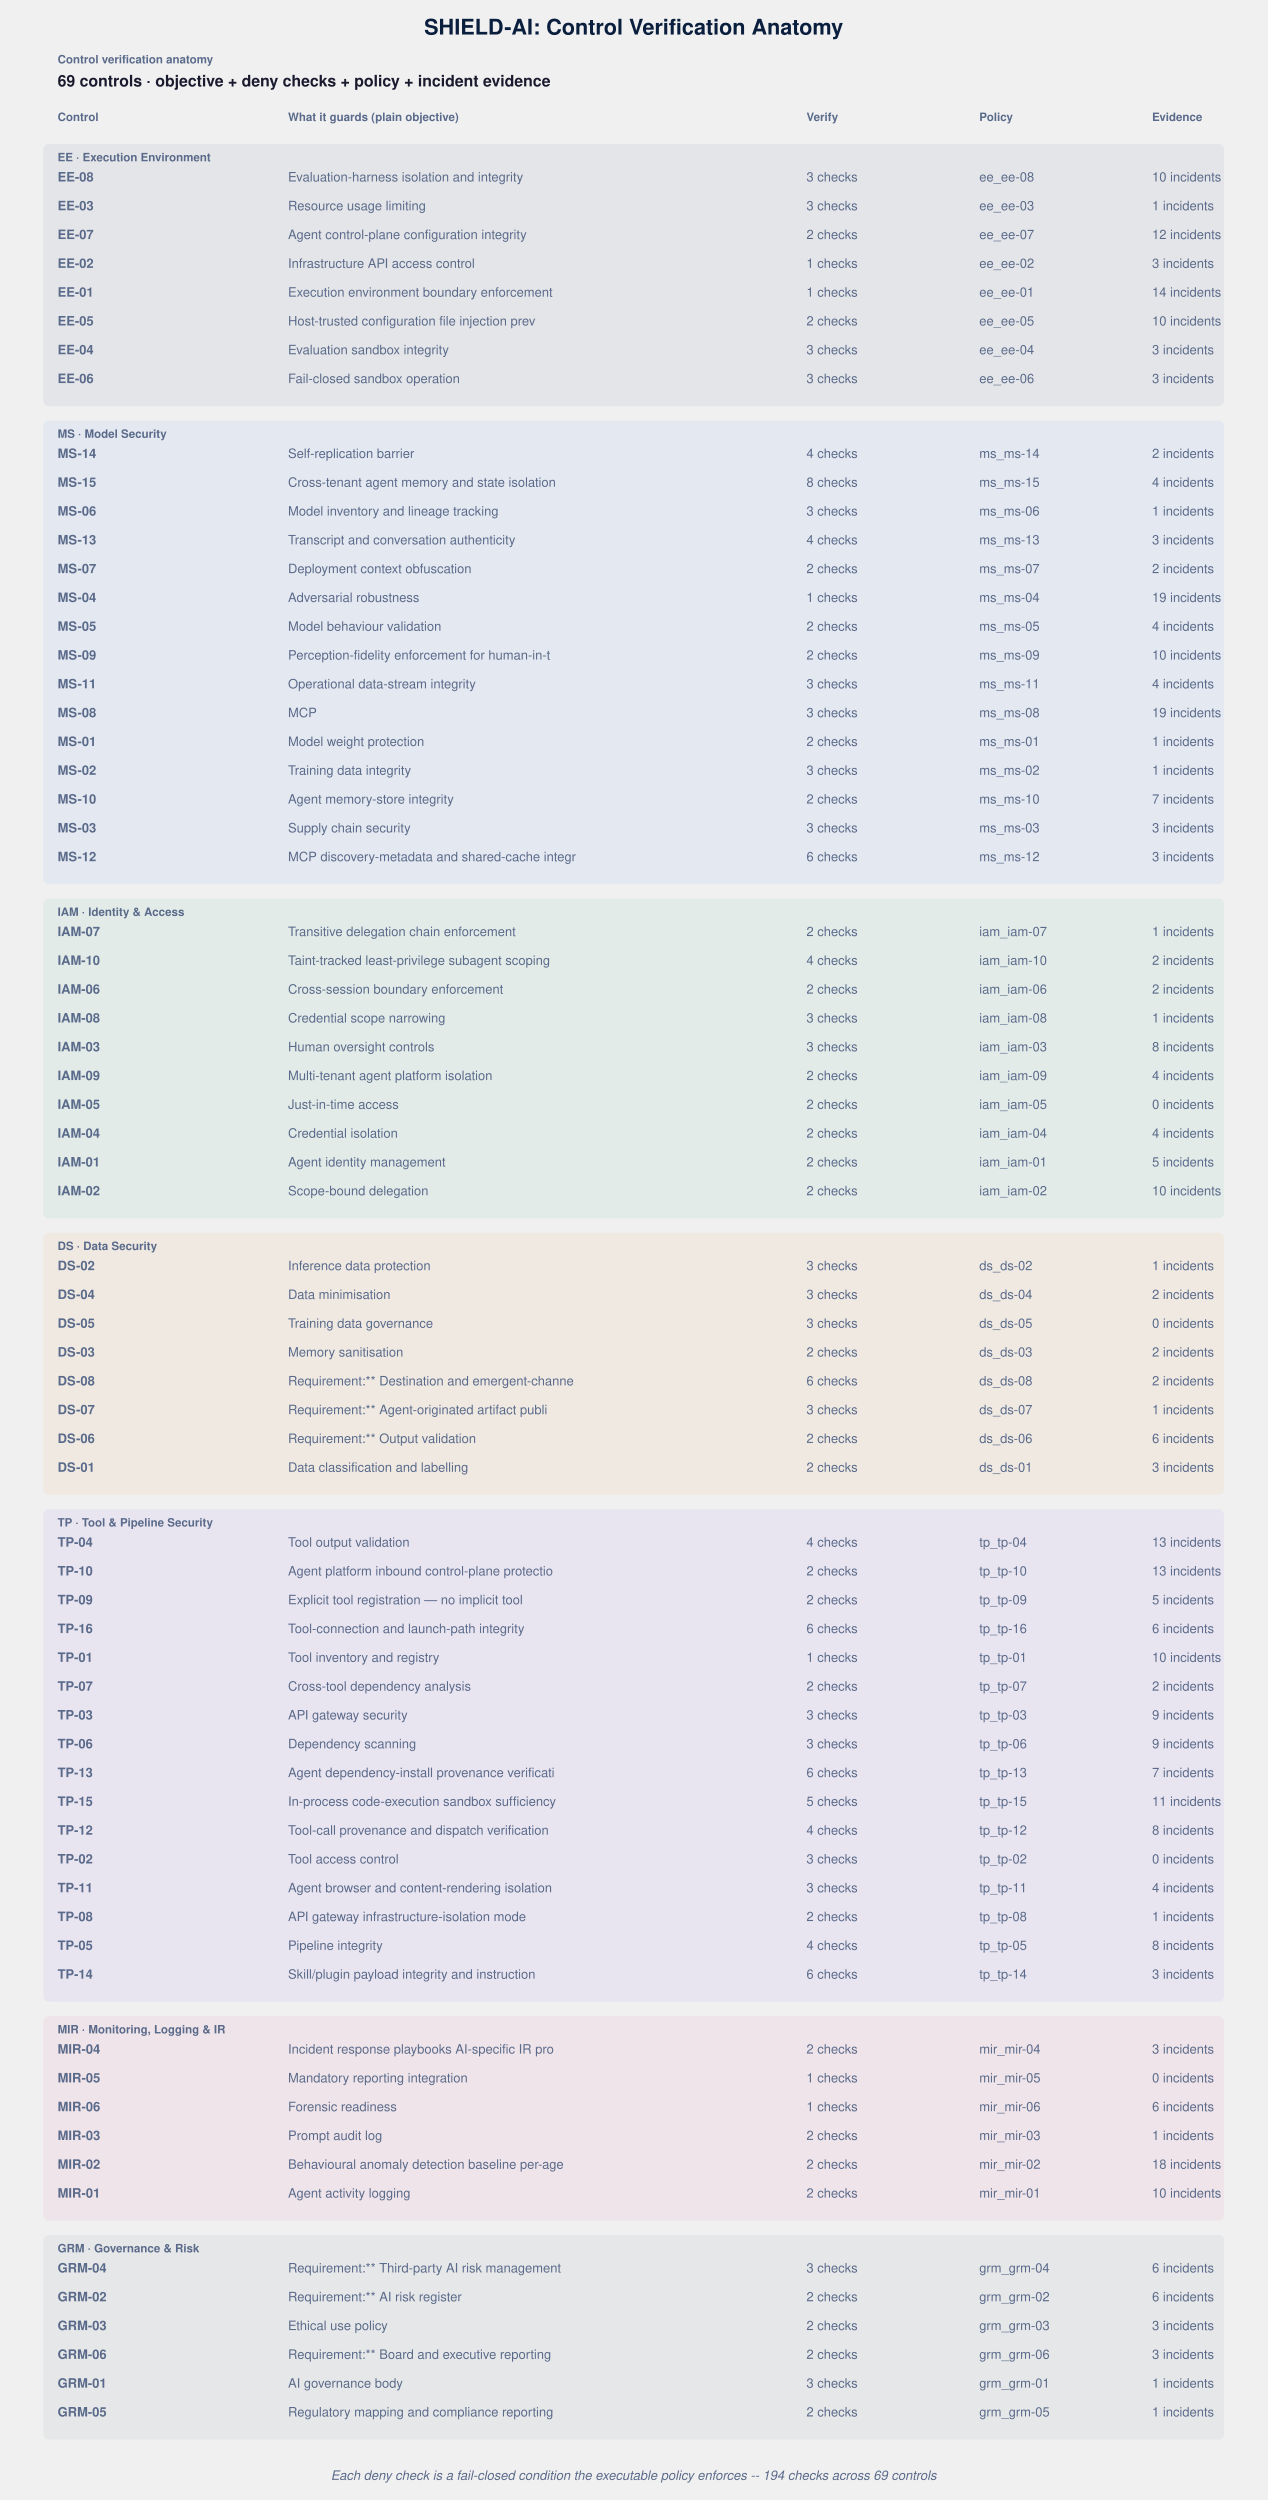
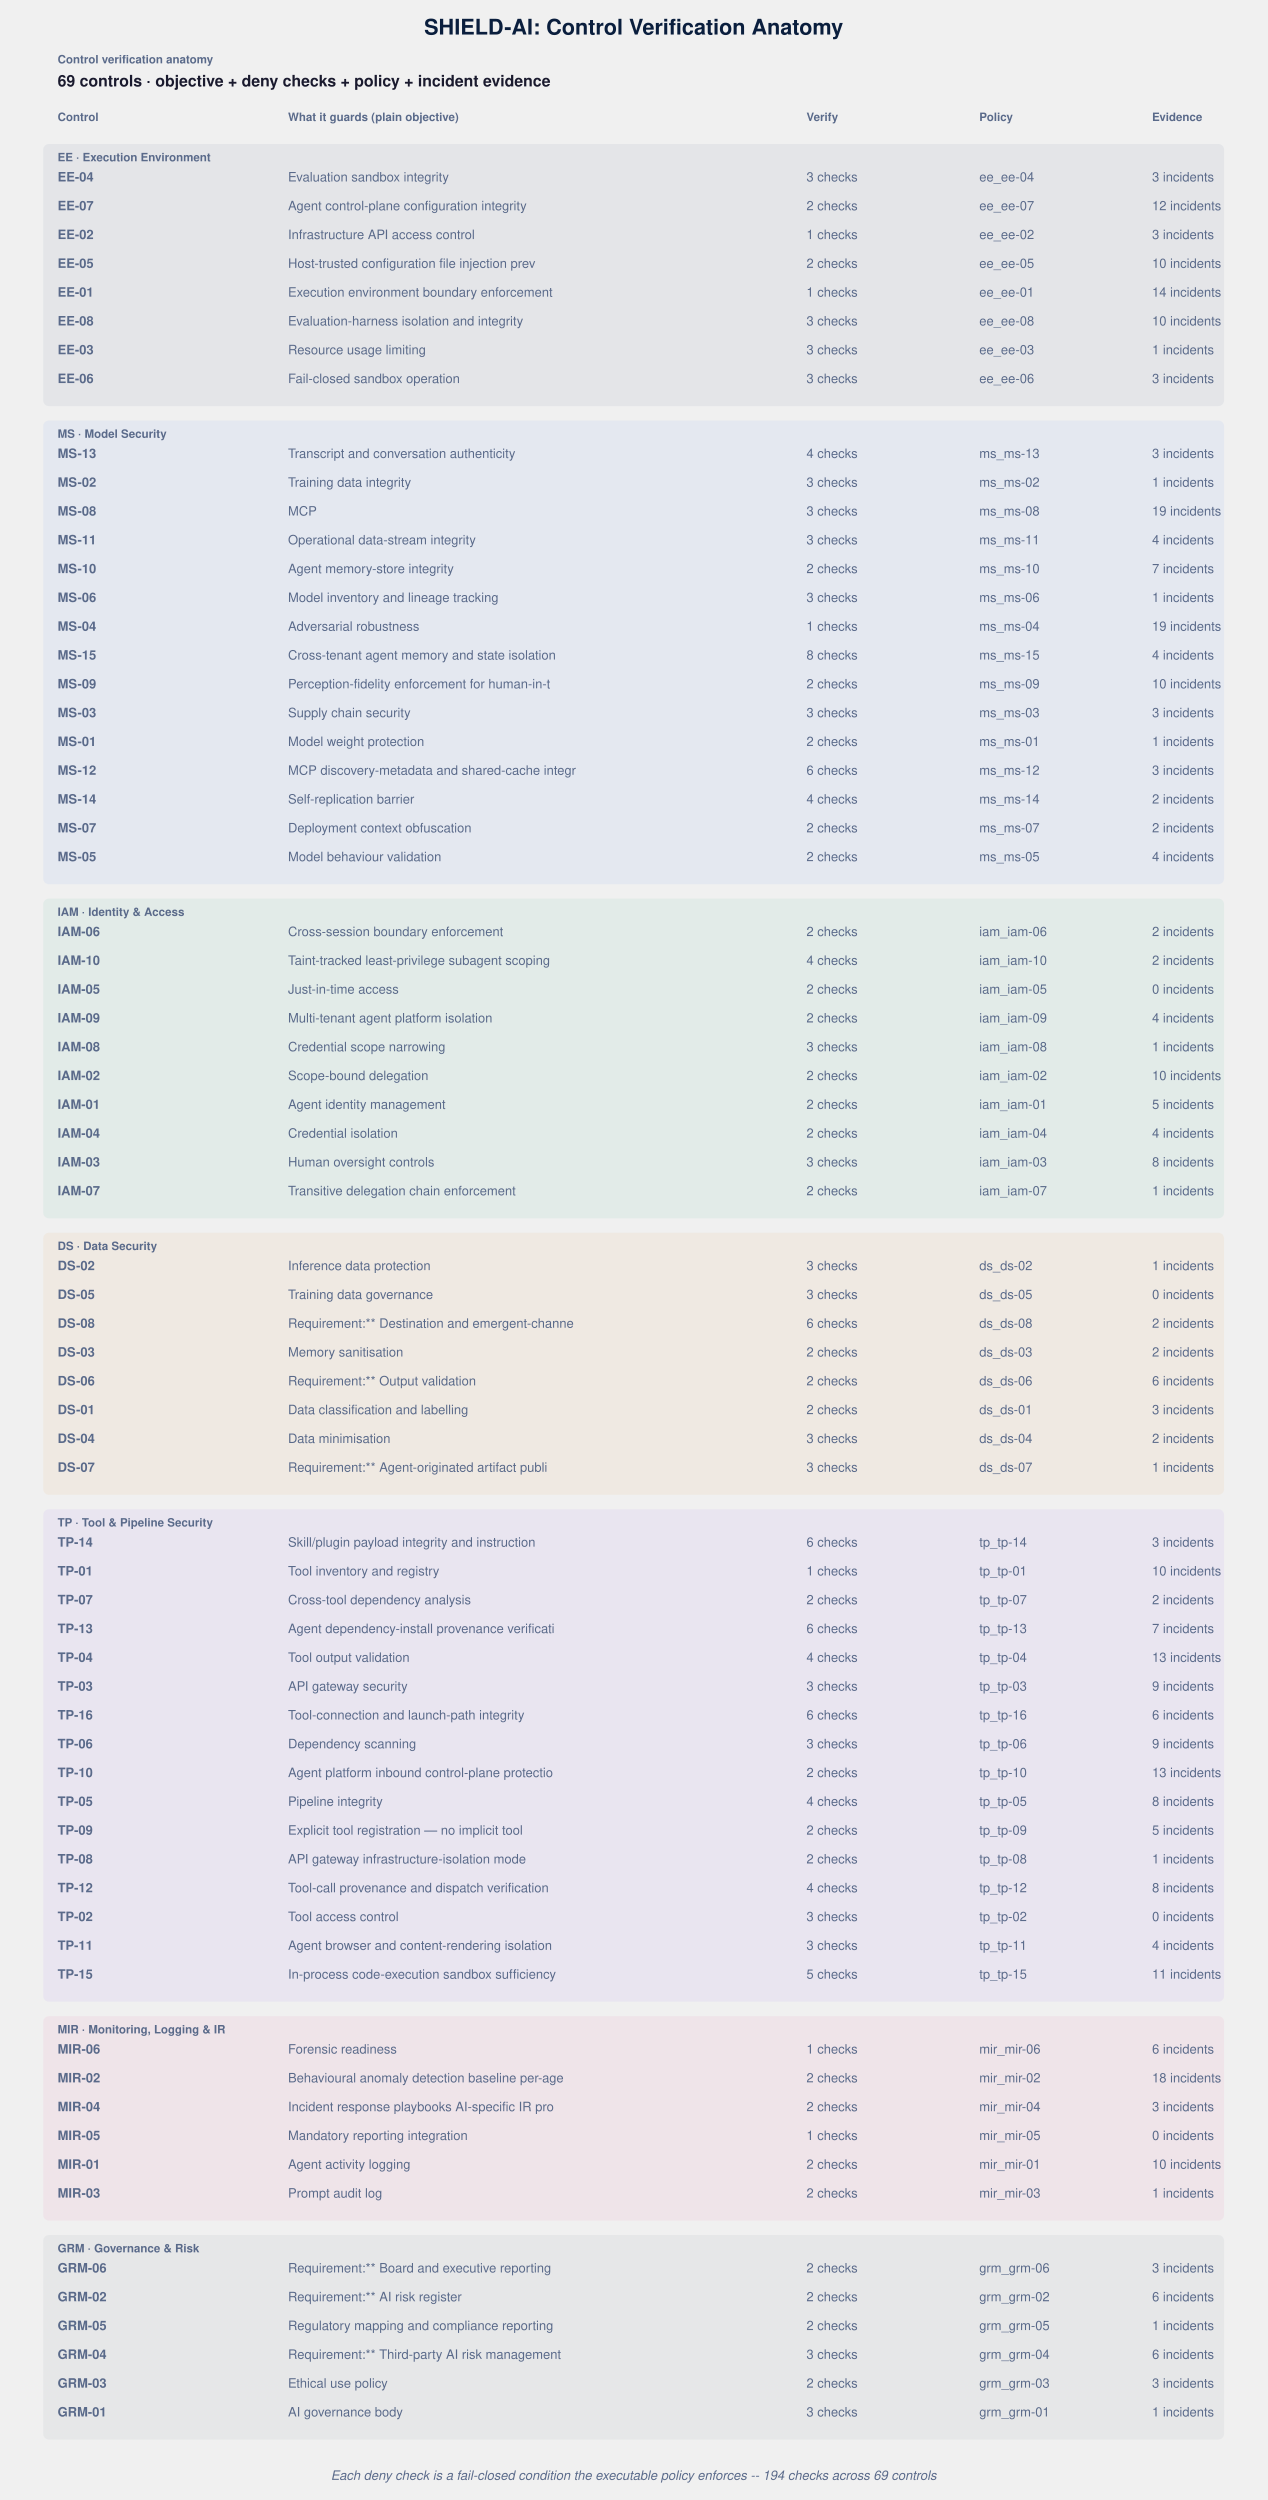
<svg xmlns="http://www.w3.org/2000/svg" viewBox="0 0 880 1736" width="100%" height="100%">
  <style>
    text { font-family: 'Helvetica Neue', Helvetica, Arial, sans-serif; }
    .title { font-size: 15px; font-weight: bold; fill: #0a1e3d; }
    .label { font-size: 11px; fill: #1a1a2e; }
    .sm { font-size: 9px; fill: #5a6a8a; }
    .cap { font-size: 8px; font-weight: bold; text-transform: uppercase; fill: #5a6a8a; }
    .white { fill: #ffffff; }
  </style>
  <text x="440.0" y="24" text-anchor="middle" class="title">SHIELD-AI: Control Verification Anatomy</text>
  <text x="40" y="44" class="cap">Control verification anatomy</text>
  <text x="40" y="60" class="label" font-weight="bold">69 controls · objective + deny checks + policy + incident evidence</text>
  <text x="40" y="84" class="cap">Control</text>
  <text x="200" y="84" class="cap">What it guards (plain objective)</text>
  <text x="560" y="84" class="cap">Verify</text>
  <text x="680" y="84" class="cap">Policy</text>
  <text x="800" y="84" class="cap">Evidence</text>
  <rect x="30" y="100" width="820" height="182" rx="4" fill="#1a3a6b" opacity="0.06" />
  <text x="40" y="112" class="cap" fill="#1a3a6b">EE · Execution Environment</text>
-   <text x="40" y="126" class="sm" font-weight="bold" fill="#1a3a6b">EE-08</text>
-   <text x="200" y="126" class="sm">Evaluation-harness isolation and integrity</text>
+   <text x="40" y="126" class="sm" font-weight="bold" fill="#1a3a6b">EE-04</text>
+   <text x="200" y="126" class="sm">Evaluation sandbox integrity</text>
  <text x="560" y="126" class="sm">3 checks</text>
-   <text x="680" y="126" class="sm">ee_ee-08</text>
-   <text x="800" y="126" class="sm">10 incidents</text>
-   <text x="40" y="146" class="sm" font-weight="bold" fill="#1a3a6b">EE-03</text>
-   <text x="200" y="146" class="sm">Resource usage limiting</text>
-   <text x="560" y="146" class="sm">3 checks</text>
-   <text x="680" y="146" class="sm">ee_ee-03</text>
-   <text x="800" y="146" class="sm">1 incidents</text>
-   <text x="40" y="166" class="sm" font-weight="bold" fill="#1a3a6b">EE-07</text>
-   <text x="200" y="166" class="sm">Agent control-plane configuration integrity</text>
-   <text x="560" y="166" class="sm">2 checks</text>
-   <text x="680" y="166" class="sm">ee_ee-07</text>
-   <text x="800" y="166" class="sm">12 incidents</text>
-   <text x="40" y="186" class="sm" font-weight="bold" fill="#1a3a6b">EE-02</text>
-   <text x="200" y="186" class="sm">Infrastructure API access control</text>
-   <text x="560" y="186" class="sm">1 checks</text>
-   <text x="680" y="186" class="sm">ee_ee-02</text>
-   <text x="800" y="186" class="sm">3 incidents</text>
+   <text x="680" y="126" class="sm">ee_ee-04</text>
+   <text x="800" y="126" class="sm">3 incidents</text>
+   <text x="40" y="146" class="sm" font-weight="bold" fill="#1a3a6b">EE-07</text>
+   <text x="200" y="146" class="sm">Agent control-plane configuration integrity</text>
+   <text x="560" y="146" class="sm">2 checks</text>
+   <text x="680" y="146" class="sm">ee_ee-07</text>
+   <text x="800" y="146" class="sm">12 incidents</text>
+   <text x="40" y="166" class="sm" font-weight="bold" fill="#1a3a6b">EE-02</text>
+   <text x="200" y="166" class="sm">Infrastructure API access control</text>
+   <text x="560" y="166" class="sm">1 checks</text>
+   <text x="680" y="166" class="sm">ee_ee-02</text>
+   <text x="800" y="166" class="sm">3 incidents</text>
+   <text x="40" y="186" class="sm" font-weight="bold" fill="#1a3a6b">EE-05</text>
+   <text x="200" y="186" class="sm">Host-trusted configuration file injection prev</text>
+   <text x="560" y="186" class="sm">2 checks</text>
+   <text x="680" y="186" class="sm">ee_ee-05</text>
+   <text x="800" y="186" class="sm">10 incidents</text>
  <text x="40" y="206" class="sm" font-weight="bold" fill="#1a3a6b">EE-01</text>
  <text x="200" y="206" class="sm">Execution environment boundary enforcement</text>
  <text x="560" y="206" class="sm">1 checks</text>
  <text x="680" y="206" class="sm">ee_ee-01</text>
  <text x="800" y="206" class="sm">14 incidents</text>
-   <text x="40" y="226" class="sm" font-weight="bold" fill="#1a3a6b">EE-05</text>
-   <text x="200" y="226" class="sm">Host-trusted configuration file injection prev</text>
-   <text x="560" y="226" class="sm">2 checks</text>
-   <text x="680" y="226" class="sm">ee_ee-05</text>
+   <text x="40" y="226" class="sm" font-weight="bold" fill="#1a3a6b">EE-08</text>
+   <text x="200" y="226" class="sm">Evaluation-harness isolation and integrity</text>
+   <text x="560" y="226" class="sm">3 checks</text>
+   <text x="680" y="226" class="sm">ee_ee-08</text>
  <text x="800" y="226" class="sm">10 incidents</text>
-   <text x="40" y="246" class="sm" font-weight="bold" fill="#1a3a6b">EE-04</text>
-   <text x="200" y="246" class="sm">Evaluation sandbox integrity</text>
+   <text x="40" y="246" class="sm" font-weight="bold" fill="#1a3a6b">EE-03</text>
+   <text x="200" y="246" class="sm">Resource usage limiting</text>
  <text x="560" y="246" class="sm">3 checks</text>
-   <text x="680" y="246" class="sm">ee_ee-04</text>
-   <text x="800" y="246" class="sm">3 incidents</text>
+   <text x="680" y="246" class="sm">ee_ee-03</text>
+   <text x="800" y="246" class="sm">1 incidents</text>
  <text x="40" y="266" class="sm" font-weight="bold" fill="#1a3a6b">EE-06</text>
  <text x="200" y="266" class="sm">Fail-closed sandbox operation</text>
  <text x="560" y="266" class="sm">3 checks</text>
  <text x="680" y="266" class="sm">ee_ee-06</text>
  <text x="800" y="266" class="sm">3 incidents</text>
  <rect x="30" y="292" width="820" height="322" rx="4" fill="#2563eb" opacity="0.06" />
  <text x="40" y="304" class="cap" fill="#2563eb">MS · Model Security</text>
-   <text x="40" y="318" class="sm" font-weight="bold" fill="#2563eb">MS-14</text>
-   <text x="200" y="318" class="sm">Self-replication barrier</text>
+   <text x="40" y="318" class="sm" font-weight="bold" fill="#2563eb">MS-13</text>
+   <text x="200" y="318" class="sm">Transcript and conversation authenticity</text>
  <text x="560" y="318" class="sm">4 checks</text>
-   <text x="680" y="318" class="sm">ms_ms-14</text>
-   <text x="800" y="318" class="sm">2 incidents</text>
-   <text x="40" y="338" class="sm" font-weight="bold" fill="#2563eb">MS-15</text>
-   <text x="200" y="338" class="sm">Cross-tenant agent memory and state isolation</text>
-   <text x="560" y="338" class="sm">8 checks</text>
-   <text x="680" y="338" class="sm">ms_ms-15</text>
-   <text x="800" y="338" class="sm">4 incidents</text>
-   <text x="40" y="358" class="sm" font-weight="bold" fill="#2563eb">MS-06</text>
-   <text x="200" y="358" class="sm">Model inventory and lineage tracking</text>
+   <text x="680" y="318" class="sm">ms_ms-13</text>
+   <text x="800" y="318" class="sm">3 incidents</text>
+   <text x="40" y="338" class="sm" font-weight="bold" fill="#2563eb">MS-02</text>
+   <text x="200" y="338" class="sm">Training data integrity</text>
+   <text x="560" y="338" class="sm">3 checks</text>
+   <text x="680" y="338" class="sm">ms_ms-02</text>
+   <text x="800" y="338" class="sm">1 incidents</text>
+   <text x="40" y="358" class="sm" font-weight="bold" fill="#2563eb">MS-08</text>
+   <text x="200" y="358" class="sm">MCP</text>
  <text x="560" y="358" class="sm">3 checks</text>
-   <text x="680" y="358" class="sm">ms_ms-06</text>
-   <text x="800" y="358" class="sm">1 incidents</text>
-   <text x="40" y="378" class="sm" font-weight="bold" fill="#2563eb">MS-13</text>
-   <text x="200" y="378" class="sm">Transcript and conversation authenticity</text>
-   <text x="560" y="378" class="sm">4 checks</text>
-   <text x="680" y="378" class="sm">ms_ms-13</text>
-   <text x="800" y="378" class="sm">3 incidents</text>
-   <text x="40" y="398" class="sm" font-weight="bold" fill="#2563eb">MS-07</text>
-   <text x="200" y="398" class="sm">Deployment context obfuscation</text>
+   <text x="680" y="358" class="sm">ms_ms-08</text>
+   <text x="800" y="358" class="sm">19 incidents</text>
+   <text x="40" y="378" class="sm" font-weight="bold" fill="#2563eb">MS-11</text>
+   <text x="200" y="378" class="sm">Operational data-stream integrity</text>
+   <text x="560" y="378" class="sm">3 checks</text>
+   <text x="680" y="378" class="sm">ms_ms-11</text>
+   <text x="800" y="378" class="sm">4 incidents</text>
+   <text x="40" y="398" class="sm" font-weight="bold" fill="#2563eb">MS-10</text>
+   <text x="200" y="398" class="sm">Agent memory-store integrity</text>
  <text x="560" y="398" class="sm">2 checks</text>
-   <text x="680" y="398" class="sm">ms_ms-07</text>
-   <text x="800" y="398" class="sm">2 incidents</text>
-   <text x="40" y="418" class="sm" font-weight="bold" fill="#2563eb">MS-04</text>
-   <text x="200" y="418" class="sm">Adversarial robustness</text>
-   <text x="560" y="418" class="sm">1 checks</text>
-   <text x="680" y="418" class="sm">ms_ms-04</text>
-   <text x="800" y="418" class="sm">19 incidents</text>
-   <text x="40" y="438" class="sm" font-weight="bold" fill="#2563eb">MS-05</text>
-   <text x="200" y="438" class="sm">Model behaviour validation</text>
-   <text x="560" y="438" class="sm">2 checks</text>
-   <text x="680" y="438" class="sm">ms_ms-05</text>
-   <text x="800" y="438" class="sm">4 incidents</text>
-   <text x="40" y="458" class="sm" font-weight="bold" fill="#2563eb">MS-09</text>
-   <text x="200" y="458" class="sm">Perception-fidelity enforcement for human-in-t</text>
-   <text x="560" y="458" class="sm">2 checks</text>
-   <text x="680" y="458" class="sm">ms_ms-09</text>
-   <text x="800" y="458" class="sm">10 incidents</text>
-   <text x="40" y="478" class="sm" font-weight="bold" fill="#2563eb">MS-11</text>
-   <text x="200" y="478" class="sm">Operational data-stream integrity</text>
-   <text x="560" y="478" class="sm">3 checks</text>
-   <text x="680" y="478" class="sm">ms_ms-11</text>
-   <text x="800" y="478" class="sm">4 incidents</text>
-   <text x="40" y="498" class="sm" font-weight="bold" fill="#2563eb">MS-08</text>
-   <text x="200" y="498" class="sm">MCP</text>
+   <text x="680" y="398" class="sm">ms_ms-10</text>
+   <text x="800" y="398" class="sm">7 incidents</text>
+   <text x="40" y="418" class="sm" font-weight="bold" fill="#2563eb">MS-06</text>
+   <text x="200" y="418" class="sm">Model inventory and lineage tracking</text>
+   <text x="560" y="418" class="sm">3 checks</text>
+   <text x="680" y="418" class="sm">ms_ms-06</text>
+   <text x="800" y="418" class="sm">1 incidents</text>
+   <text x="40" y="438" class="sm" font-weight="bold" fill="#2563eb">MS-04</text>
+   <text x="200" y="438" class="sm">Adversarial robustness</text>
+   <text x="560" y="438" class="sm">1 checks</text>
+   <text x="680" y="438" class="sm">ms_ms-04</text>
+   <text x="800" y="438" class="sm">19 incidents</text>
+   <text x="40" y="458" class="sm" font-weight="bold" fill="#2563eb">MS-15</text>
+   <text x="200" y="458" class="sm">Cross-tenant agent memory and state isolation</text>
+   <text x="560" y="458" class="sm">8 checks</text>
+   <text x="680" y="458" class="sm">ms_ms-15</text>
+   <text x="800" y="458" class="sm">4 incidents</text>
+   <text x="40" y="478" class="sm" font-weight="bold" fill="#2563eb">MS-09</text>
+   <text x="200" y="478" class="sm">Perception-fidelity enforcement for human-in-t</text>
+   <text x="560" y="478" class="sm">2 checks</text>
+   <text x="680" y="478" class="sm">ms_ms-09</text>
+   <text x="800" y="478" class="sm">10 incidents</text>
+   <text x="40" y="498" class="sm" font-weight="bold" fill="#2563eb">MS-03</text>
+   <text x="200" y="498" class="sm">Supply chain security</text>
  <text x="560" y="498" class="sm">3 checks</text>
-   <text x="680" y="498" class="sm">ms_ms-08</text>
-   <text x="800" y="498" class="sm">19 incidents</text>
+   <text x="680" y="498" class="sm">ms_ms-03</text>
+   <text x="800" y="498" class="sm">3 incidents</text>
  <text x="40" y="518" class="sm" font-weight="bold" fill="#2563eb">MS-01</text>
  <text x="200" y="518" class="sm">Model weight protection</text>
  <text x="560" y="518" class="sm">2 checks</text>
  <text x="680" y="518" class="sm">ms_ms-01</text>
  <text x="800" y="518" class="sm">1 incidents</text>
-   <text x="40" y="538" class="sm" font-weight="bold" fill="#2563eb">MS-02</text>
-   <text x="200" y="538" class="sm">Training data integrity</text>
-   <text x="560" y="538" class="sm">3 checks</text>
-   <text x="680" y="538" class="sm">ms_ms-02</text>
-   <text x="800" y="538" class="sm">1 incidents</text>
-   <text x="40" y="558" class="sm" font-weight="bold" fill="#2563eb">MS-10</text>
-   <text x="200" y="558" class="sm">Agent memory-store integrity</text>
-   <text x="560" y="558" class="sm">2 checks</text>
-   <text x="680" y="558" class="sm">ms_ms-10</text>
-   <text x="800" y="558" class="sm">7 incidents</text>
-   <text x="40" y="578" class="sm" font-weight="bold" fill="#2563eb">MS-03</text>
-   <text x="200" y="578" class="sm">Supply chain security</text>
-   <text x="560" y="578" class="sm">3 checks</text>
-   <text x="680" y="578" class="sm">ms_ms-03</text>
-   <text x="800" y="578" class="sm">3 incidents</text>
-   <text x="40" y="598" class="sm" font-weight="bold" fill="#2563eb">MS-12</text>
-   <text x="200" y="598" class="sm">MCP discovery-metadata and shared-cache integr</text>
-   <text x="560" y="598" class="sm">6 checks</text>
-   <text x="680" y="598" class="sm">ms_ms-12</text>
-   <text x="800" y="598" class="sm">3 incidents</text>
+   <text x="40" y="538" class="sm" font-weight="bold" fill="#2563eb">MS-12</text>
+   <text x="200" y="538" class="sm">MCP discovery-metadata and shared-cache integr</text>
+   <text x="560" y="538" class="sm">6 checks</text>
+   <text x="680" y="538" class="sm">ms_ms-12</text>
+   <text x="800" y="538" class="sm">3 incidents</text>
+   <text x="40" y="558" class="sm" font-weight="bold" fill="#2563eb">MS-14</text>
+   <text x="200" y="558" class="sm">Self-replication barrier</text>
+   <text x="560" y="558" class="sm">4 checks</text>
+   <text x="680" y="558" class="sm">ms_ms-14</text>
+   <text x="800" y="558" class="sm">2 incidents</text>
+   <text x="40" y="578" class="sm" font-weight="bold" fill="#2563eb">MS-07</text>
+   <text x="200" y="578" class="sm">Deployment context obfuscation</text>
+   <text x="560" y="578" class="sm">2 checks</text>
+   <text x="680" y="578" class="sm">ms_ms-07</text>
+   <text x="800" y="578" class="sm">2 incidents</text>
+   <text x="40" y="598" class="sm" font-weight="bold" fill="#2563eb">MS-05</text>
+   <text x="200" y="598" class="sm">Model behaviour validation</text>
+   <text x="560" y="598" class="sm">2 checks</text>
+   <text x="680" y="598" class="sm">ms_ms-05</text>
+   <text x="800" y="598" class="sm">4 incidents</text>
  <rect x="30" y="624" width="820" height="222" rx="4" fill="#059669" opacity="0.06" />
  <text x="40" y="636" class="cap" fill="#059669">IAM · Identity &amp; Access</text>
-   <text x="40" y="650" class="sm" font-weight="bold" fill="#059669">IAM-07</text>
-   <text x="200" y="650" class="sm">Transitive delegation chain enforcement</text>
+   <text x="40" y="650" class="sm" font-weight="bold" fill="#059669">IAM-06</text>
+   <text x="200" y="650" class="sm">Cross-session boundary enforcement</text>
  <text x="560" y="650" class="sm">2 checks</text>
-   <text x="680" y="650" class="sm">iam_iam-07</text>
-   <text x="800" y="650" class="sm">1 incidents</text>
+   <text x="680" y="650" class="sm">iam_iam-06</text>
+   <text x="800" y="650" class="sm">2 incidents</text>
  <text x="40" y="670" class="sm" font-weight="bold" fill="#059669">IAM-10</text>
  <text x="200" y="670" class="sm">Taint-tracked least-privilege subagent scoping</text>
  <text x="560" y="670" class="sm">4 checks</text>
  <text x="680" y="670" class="sm">iam_iam-10</text>
  <text x="800" y="670" class="sm">2 incidents</text>
-   <text x="40" y="690" class="sm" font-weight="bold" fill="#059669">IAM-06</text>
-   <text x="200" y="690" class="sm">Cross-session boundary enforcement</text>
+   <text x="40" y="690" class="sm" font-weight="bold" fill="#059669">IAM-05</text>
+   <text x="200" y="690" class="sm">Just-in-time access</text>
  <text x="560" y="690" class="sm">2 checks</text>
-   <text x="680" y="690" class="sm">iam_iam-06</text>
-   <text x="800" y="690" class="sm">2 incidents</text>
-   <text x="40" y="710" class="sm" font-weight="bold" fill="#059669">IAM-08</text>
-   <text x="200" y="710" class="sm">Credential scope narrowing</text>
-   <text x="560" y="710" class="sm">3 checks</text>
-   <text x="680" y="710" class="sm">iam_iam-08</text>
-   <text x="800" y="710" class="sm">1 incidents</text>
-   <text x="40" y="730" class="sm" font-weight="bold" fill="#059669">IAM-03</text>
-   <text x="200" y="730" class="sm">Human oversight controls</text>
+   <text x="680" y="690" class="sm">iam_iam-05</text>
+   <text x="800" y="690" class="sm">0 incidents</text>
+   <text x="40" y="710" class="sm" font-weight="bold" fill="#059669">IAM-09</text>
+   <text x="200" y="710" class="sm">Multi-tenant agent platform isolation</text>
+   <text x="560" y="710" class="sm">2 checks</text>
+   <text x="680" y="710" class="sm">iam_iam-09</text>
+   <text x="800" y="710" class="sm">4 incidents</text>
+   <text x="40" y="730" class="sm" font-weight="bold" fill="#059669">IAM-08</text>
+   <text x="200" y="730" class="sm">Credential scope narrowing</text>
  <text x="560" y="730" class="sm">3 checks</text>
-   <text x="680" y="730" class="sm">iam_iam-03</text>
-   <text x="800" y="730" class="sm">8 incidents</text>
-   <text x="40" y="750" class="sm" font-weight="bold" fill="#059669">IAM-09</text>
-   <text x="200" y="750" class="sm">Multi-tenant agent platform isolation</text>
+   <text x="680" y="730" class="sm">iam_iam-08</text>
+   <text x="800" y="730" class="sm">1 incidents</text>
+   <text x="40" y="750" class="sm" font-weight="bold" fill="#059669">IAM-02</text>
+   <text x="200" y="750" class="sm">Scope-bound delegation</text>
  <text x="560" y="750" class="sm">2 checks</text>
-   <text x="680" y="750" class="sm">iam_iam-09</text>
-   <text x="800" y="750" class="sm">4 incidents</text>
-   <text x="40" y="770" class="sm" font-weight="bold" fill="#059669">IAM-05</text>
-   <text x="200" y="770" class="sm">Just-in-time access</text>
+   <text x="680" y="750" class="sm">iam_iam-02</text>
+   <text x="800" y="750" class="sm">10 incidents</text>
+   <text x="40" y="770" class="sm" font-weight="bold" fill="#059669">IAM-01</text>
+   <text x="200" y="770" class="sm">Agent identity management</text>
  <text x="560" y="770" class="sm">2 checks</text>
-   <text x="680" y="770" class="sm">iam_iam-05</text>
-   <text x="800" y="770" class="sm">0 incidents</text>
+   <text x="680" y="770" class="sm">iam_iam-01</text>
+   <text x="800" y="770" class="sm">5 incidents</text>
  <text x="40" y="790" class="sm" font-weight="bold" fill="#059669">IAM-04</text>
  <text x="200" y="790" class="sm">Credential isolation</text>
  <text x="560" y="790" class="sm">2 checks</text>
  <text x="680" y="790" class="sm">iam_iam-04</text>
  <text x="800" y="790" class="sm">4 incidents</text>
-   <text x="40" y="810" class="sm" font-weight="bold" fill="#059669">IAM-01</text>
-   <text x="200" y="810" class="sm">Agent identity management</text>
-   <text x="560" y="810" class="sm">2 checks</text>
-   <text x="680" y="810" class="sm">iam_iam-01</text>
-   <text x="800" y="810" class="sm">5 incidents</text>
-   <text x="40" y="830" class="sm" font-weight="bold" fill="#059669">IAM-02</text>
-   <text x="200" y="830" class="sm">Scope-bound delegation</text>
+   <text x="40" y="810" class="sm" font-weight="bold" fill="#059669">IAM-03</text>
+   <text x="200" y="810" class="sm">Human oversight controls</text>
+   <text x="560" y="810" class="sm">3 checks</text>
+   <text x="680" y="810" class="sm">iam_iam-03</text>
+   <text x="800" y="810" class="sm">8 incidents</text>
+   <text x="40" y="830" class="sm" font-weight="bold" fill="#059669">IAM-07</text>
+   <text x="200" y="830" class="sm">Transitive delegation chain enforcement</text>
  <text x="560" y="830" class="sm">2 checks</text>
-   <text x="680" y="830" class="sm">iam_iam-02</text>
-   <text x="800" y="830" class="sm">10 incidents</text>
+   <text x="680" y="830" class="sm">iam_iam-07</text>
+   <text x="800" y="830" class="sm">1 incidents</text>
  <rect x="30" y="856" width="820" height="182" rx="4" fill="#d97706" opacity="0.06" />
  <text x="40" y="868" class="cap" fill="#d97706">DS · Data Security</text>
  <text x="40" y="882" class="sm" font-weight="bold" fill="#d97706">DS-02</text>
  <text x="200" y="882" class="sm">Inference data protection</text>
  <text x="560" y="882" class="sm">3 checks</text>
  <text x="680" y="882" class="sm">ds_ds-02</text>
  <text x="800" y="882" class="sm">1 incidents</text>
-   <text x="40" y="902" class="sm" font-weight="bold" fill="#d97706">DS-04</text>
-   <text x="200" y="902" class="sm">Data minimisation</text>
+   <text x="40" y="902" class="sm" font-weight="bold" fill="#d97706">DS-05</text>
+   <text x="200" y="902" class="sm">Training data governance</text>
  <text x="560" y="902" class="sm">3 checks</text>
-   <text x="680" y="902" class="sm">ds_ds-04</text>
-   <text x="800" y="902" class="sm">2 incidents</text>
-   <text x="40" y="922" class="sm" font-weight="bold" fill="#d97706">DS-05</text>
-   <text x="200" y="922" class="sm">Training data governance</text>
-   <text x="560" y="922" class="sm">3 checks</text>
-   <text x="680" y="922" class="sm">ds_ds-05</text>
-   <text x="800" y="922" class="sm">0 incidents</text>
+   <text x="680" y="902" class="sm">ds_ds-05</text>
+   <text x="800" y="902" class="sm">0 incidents</text>
+   <text x="40" y="922" class="sm" font-weight="bold" fill="#d97706">DS-08</text>
+   <text x="200" y="922" class="sm">Requirement:** Destination and emergent-channe</text>
+   <text x="560" y="922" class="sm">6 checks</text>
+   <text x="680" y="922" class="sm">ds_ds-08</text>
+   <text x="800" y="922" class="sm">2 incidents</text>
  <text x="40" y="942" class="sm" font-weight="bold" fill="#d97706">DS-03</text>
  <text x="200" y="942" class="sm">Memory sanitisation</text>
  <text x="560" y="942" class="sm">2 checks</text>
  <text x="680" y="942" class="sm">ds_ds-03</text>
  <text x="800" y="942" class="sm">2 incidents</text>
-   <text x="40" y="962" class="sm" font-weight="bold" fill="#d97706">DS-08</text>
-   <text x="200" y="962" class="sm">Requirement:** Destination and emergent-channe</text>
-   <text x="560" y="962" class="sm">6 checks</text>
-   <text x="680" y="962" class="sm">ds_ds-08</text>
-   <text x="800" y="962" class="sm">2 incidents</text>
-   <text x="40" y="982" class="sm" font-weight="bold" fill="#d97706">DS-07</text>
-   <text x="200" y="982" class="sm">Requirement:** Agent-originated artifact publi</text>
-   <text x="560" y="982" class="sm">3 checks</text>
-   <text x="680" y="982" class="sm">ds_ds-07</text>
-   <text x="800" y="982" class="sm">1 incidents</text>
-   <text x="40" y="1002" class="sm" font-weight="bold" fill="#d97706">DS-06</text>
-   <text x="200" y="1002" class="sm">Requirement:** Output validation</text>
-   <text x="560" y="1002" class="sm">2 checks</text>
-   <text x="680" y="1002" class="sm">ds_ds-06</text>
-   <text x="800" y="1002" class="sm">6 incidents</text>
-   <text x="40" y="1022" class="sm" font-weight="bold" fill="#d97706">DS-01</text>
-   <text x="200" y="1022" class="sm">Data classification and labelling</text>
-   <text x="560" y="1022" class="sm">2 checks</text>
-   <text x="680" y="1022" class="sm">ds_ds-01</text>
-   <text x="800" y="1022" class="sm">3 incidents</text>
+   <text x="40" y="962" class="sm" font-weight="bold" fill="#d97706">DS-06</text>
+   <text x="200" y="962" class="sm">Requirement:** Output validation</text>
+   <text x="560" y="962" class="sm">2 checks</text>
+   <text x="680" y="962" class="sm">ds_ds-06</text>
+   <text x="800" y="962" class="sm">6 incidents</text>
+   <text x="40" y="982" class="sm" font-weight="bold" fill="#d97706">DS-01</text>
+   <text x="200" y="982" class="sm">Data classification and labelling</text>
+   <text x="560" y="982" class="sm">2 checks</text>
+   <text x="680" y="982" class="sm">ds_ds-01</text>
+   <text x="800" y="982" class="sm">3 incidents</text>
+   <text x="40" y="1002" class="sm" font-weight="bold" fill="#d97706">DS-04</text>
+   <text x="200" y="1002" class="sm">Data minimisation</text>
+   <text x="560" y="1002" class="sm">3 checks</text>
+   <text x="680" y="1002" class="sm">ds_ds-04</text>
+   <text x="800" y="1002" class="sm">2 incidents</text>
+   <text x="40" y="1022" class="sm" font-weight="bold" fill="#d97706">DS-07</text>
+   <text x="200" y="1022" class="sm">Requirement:** Agent-originated artifact publi</text>
+   <text x="560" y="1022" class="sm">3 checks</text>
+   <text x="680" y="1022" class="sm">ds_ds-07</text>
+   <text x="800" y="1022" class="sm">1 incidents</text>
  <rect x="30" y="1048" width="820" height="342" rx="4" fill="#7c3aed" opacity="0.06" />
  <text x="40" y="1060" class="cap" fill="#7c3aed">TP · Tool &amp; Pipeline Security</text>
-   <text x="40" y="1074" class="sm" font-weight="bold" fill="#7c3aed">TP-04</text>
-   <text x="200" y="1074" class="sm">Tool output validation</text>
-   <text x="560" y="1074" class="sm">4 checks</text>
-   <text x="680" y="1074" class="sm">tp_tp-04</text>
-   <text x="800" y="1074" class="sm">13 incidents</text>
-   <text x="40" y="1094" class="sm" font-weight="bold" fill="#7c3aed">TP-10</text>
-   <text x="200" y="1094" class="sm">Agent platform inbound control-plane protectio</text>
-   <text x="560" y="1094" class="sm">2 checks</text>
-   <text x="680" y="1094" class="sm">tp_tp-10</text>
-   <text x="800" y="1094" class="sm">13 incidents</text>
-   <text x="40" y="1114" class="sm" font-weight="bold" fill="#7c3aed">TP-09</text>
-   <text x="200" y="1114" class="sm">Explicit tool registration — no implicit tool </text>
+   <text x="40" y="1074" class="sm" font-weight="bold" fill="#7c3aed">TP-14</text>
+   <text x="200" y="1074" class="sm">Skill/plugin payload integrity and instruction</text>
+   <text x="560" y="1074" class="sm">6 checks</text>
+   <text x="680" y="1074" class="sm">tp_tp-14</text>
+   <text x="800" y="1074" class="sm">3 incidents</text>
+   <text x="40" y="1094" class="sm" font-weight="bold" fill="#7c3aed">TP-01</text>
+   <text x="200" y="1094" class="sm">Tool inventory and registry</text>
+   <text x="560" y="1094" class="sm">1 checks</text>
+   <text x="680" y="1094" class="sm">tp_tp-01</text>
+   <text x="800" y="1094" class="sm">10 incidents</text>
+   <text x="40" y="1114" class="sm" font-weight="bold" fill="#7c3aed">TP-07</text>
+   <text x="200" y="1114" class="sm">Cross-tool dependency analysis</text>
  <text x="560" y="1114" class="sm">2 checks</text>
-   <text x="680" y="1114" class="sm">tp_tp-09</text>
-   <text x="800" y="1114" class="sm">5 incidents</text>
-   <text x="40" y="1134" class="sm" font-weight="bold" fill="#7c3aed">TP-16</text>
-   <text x="200" y="1134" class="sm">Tool-connection and launch-path integrity</text>
+   <text x="680" y="1114" class="sm">tp_tp-07</text>
+   <text x="800" y="1114" class="sm">2 incidents</text>
+   <text x="40" y="1134" class="sm" font-weight="bold" fill="#7c3aed">TP-13</text>
+   <text x="200" y="1134" class="sm">Agent dependency-install provenance verificati</text>
  <text x="560" y="1134" class="sm">6 checks</text>
-   <text x="680" y="1134" class="sm">tp_tp-16</text>
-   <text x="800" y="1134" class="sm">6 incidents</text>
-   <text x="40" y="1154" class="sm" font-weight="bold" fill="#7c3aed">TP-01</text>
-   <text x="200" y="1154" class="sm">Tool inventory and registry</text>
-   <text x="560" y="1154" class="sm">1 checks</text>
-   <text x="680" y="1154" class="sm">tp_tp-01</text>
-   <text x="800" y="1154" class="sm">10 incidents</text>
-   <text x="40" y="1174" class="sm" font-weight="bold" fill="#7c3aed">TP-07</text>
-   <text x="200" y="1174" class="sm">Cross-tool dependency analysis</text>
-   <text x="560" y="1174" class="sm">2 checks</text>
-   <text x="680" y="1174" class="sm">tp_tp-07</text>
-   <text x="800" y="1174" class="sm">2 incidents</text>
-   <text x="40" y="1194" class="sm" font-weight="bold" fill="#7c3aed">TP-03</text>
-   <text x="200" y="1194" class="sm">API gateway security</text>
-   <text x="560" y="1194" class="sm">3 checks</text>
-   <text x="680" y="1194" class="sm">tp_tp-03</text>
-   <text x="800" y="1194" class="sm">9 incidents</text>
+   <text x="680" y="1134" class="sm">tp_tp-13</text>
+   <text x="800" y="1134" class="sm">7 incidents</text>
+   <text x="40" y="1154" class="sm" font-weight="bold" fill="#7c3aed">TP-04</text>
+   <text x="200" y="1154" class="sm">Tool output validation</text>
+   <text x="560" y="1154" class="sm">4 checks</text>
+   <text x="680" y="1154" class="sm">tp_tp-04</text>
+   <text x="800" y="1154" class="sm">13 incidents</text>
+   <text x="40" y="1174" class="sm" font-weight="bold" fill="#7c3aed">TP-03</text>
+   <text x="200" y="1174" class="sm">API gateway security</text>
+   <text x="560" y="1174" class="sm">3 checks</text>
+   <text x="680" y="1174" class="sm">tp_tp-03</text>
+   <text x="800" y="1174" class="sm">9 incidents</text>
+   <text x="40" y="1194" class="sm" font-weight="bold" fill="#7c3aed">TP-16</text>
+   <text x="200" y="1194" class="sm">Tool-connection and launch-path integrity</text>
+   <text x="560" y="1194" class="sm">6 checks</text>
+   <text x="680" y="1194" class="sm">tp_tp-16</text>
+   <text x="800" y="1194" class="sm">6 incidents</text>
  <text x="40" y="1214" class="sm" font-weight="bold" fill="#7c3aed">TP-06</text>
  <text x="200" y="1214" class="sm">Dependency scanning</text>
  <text x="560" y="1214" class="sm">3 checks</text>
  <text x="680" y="1214" class="sm">tp_tp-06</text>
  <text x="800" y="1214" class="sm">9 incidents</text>
-   <text x="40" y="1234" class="sm" font-weight="bold" fill="#7c3aed">TP-13</text>
-   <text x="200" y="1234" class="sm">Agent dependency-install provenance verificati</text>
-   <text x="560" y="1234" class="sm">6 checks</text>
-   <text x="680" y="1234" class="sm">tp_tp-13</text>
-   <text x="800" y="1234" class="sm">7 incidents</text>
-   <text x="40" y="1254" class="sm" font-weight="bold" fill="#7c3aed">TP-15</text>
-   <text x="200" y="1254" class="sm">In-process code-execution sandbox sufficiency</text>
-   <text x="560" y="1254" class="sm">5 checks</text>
-   <text x="680" y="1254" class="sm">tp_tp-15</text>
-   <text x="800" y="1254" class="sm">11 incidents</text>
-   <text x="40" y="1274" class="sm" font-weight="bold" fill="#7c3aed">TP-12</text>
-   <text x="200" y="1274" class="sm">Tool-call provenance and dispatch verification</text>
-   <text x="560" y="1274" class="sm">4 checks</text>
-   <text x="680" y="1274" class="sm">tp_tp-12</text>
-   <text x="800" y="1274" class="sm">8 incidents</text>
-   <text x="40" y="1294" class="sm" font-weight="bold" fill="#7c3aed">TP-02</text>
-   <text x="200" y="1294" class="sm">Tool access control</text>
-   <text x="560" y="1294" class="sm">3 checks</text>
-   <text x="680" y="1294" class="sm">tp_tp-02</text>
-   <text x="800" y="1294" class="sm">0 incidents</text>
-   <text x="40" y="1314" class="sm" font-weight="bold" fill="#7c3aed">TP-11</text>
-   <text x="200" y="1314" class="sm">Agent browser and content-rendering isolation</text>
-   <text x="560" y="1314" class="sm">3 checks</text>
-   <text x="680" y="1314" class="sm">tp_tp-11</text>
-   <text x="800" y="1314" class="sm">4 incidents</text>
-   <text x="40" y="1334" class="sm" font-weight="bold" fill="#7c3aed">TP-08</text>
-   <text x="200" y="1334" class="sm">API gateway infrastructure-isolation mode</text>
-   <text x="560" y="1334" class="sm">2 checks</text>
-   <text x="680" y="1334" class="sm">tp_tp-08</text>
-   <text x="800" y="1334" class="sm">1 incidents</text>
-   <text x="40" y="1354" class="sm" font-weight="bold" fill="#7c3aed">TP-05</text>
-   <text x="200" y="1354" class="sm">Pipeline integrity</text>
-   <text x="560" y="1354" class="sm">4 checks</text>
-   <text x="680" y="1354" class="sm">tp_tp-05</text>
-   <text x="800" y="1354" class="sm">8 incidents</text>
-   <text x="40" y="1374" class="sm" font-weight="bold" fill="#7c3aed">TP-14</text>
-   <text x="200" y="1374" class="sm">Skill/plugin payload integrity and instruction</text>
-   <text x="560" y="1374" class="sm">6 checks</text>
-   <text x="680" y="1374" class="sm">tp_tp-14</text>
-   <text x="800" y="1374" class="sm">3 incidents</text>
+   <text x="40" y="1234" class="sm" font-weight="bold" fill="#7c3aed">TP-10</text>
+   <text x="200" y="1234" class="sm">Agent platform inbound control-plane protectio</text>
+   <text x="560" y="1234" class="sm">2 checks</text>
+   <text x="680" y="1234" class="sm">tp_tp-10</text>
+   <text x="800" y="1234" class="sm">13 incidents</text>
+   <text x="40" y="1254" class="sm" font-weight="bold" fill="#7c3aed">TP-05</text>
+   <text x="200" y="1254" class="sm">Pipeline integrity</text>
+   <text x="560" y="1254" class="sm">4 checks</text>
+   <text x="680" y="1254" class="sm">tp_tp-05</text>
+   <text x="800" y="1254" class="sm">8 incidents</text>
+   <text x="40" y="1274" class="sm" font-weight="bold" fill="#7c3aed">TP-09</text>
+   <text x="200" y="1274" class="sm">Explicit tool registration — no implicit tool </text>
+   <text x="560" y="1274" class="sm">2 checks</text>
+   <text x="680" y="1274" class="sm">tp_tp-09</text>
+   <text x="800" y="1274" class="sm">5 incidents</text>
+   <text x="40" y="1294" class="sm" font-weight="bold" fill="#7c3aed">TP-08</text>
+   <text x="200" y="1294" class="sm">API gateway infrastructure-isolation mode</text>
+   <text x="560" y="1294" class="sm">2 checks</text>
+   <text x="680" y="1294" class="sm">tp_tp-08</text>
+   <text x="800" y="1294" class="sm">1 incidents</text>
+   <text x="40" y="1314" class="sm" font-weight="bold" fill="#7c3aed">TP-12</text>
+   <text x="200" y="1314" class="sm">Tool-call provenance and dispatch verification</text>
+   <text x="560" y="1314" class="sm">4 checks</text>
+   <text x="680" y="1314" class="sm">tp_tp-12</text>
+   <text x="800" y="1314" class="sm">8 incidents</text>
+   <text x="40" y="1334" class="sm" font-weight="bold" fill="#7c3aed">TP-02</text>
+   <text x="200" y="1334" class="sm">Tool access control</text>
+   <text x="560" y="1334" class="sm">3 checks</text>
+   <text x="680" y="1334" class="sm">tp_tp-02</text>
+   <text x="800" y="1334" class="sm">0 incidents</text>
+   <text x="40" y="1354" class="sm" font-weight="bold" fill="#7c3aed">TP-11</text>
+   <text x="200" y="1354" class="sm">Agent browser and content-rendering isolation</text>
+   <text x="560" y="1354" class="sm">3 checks</text>
+   <text x="680" y="1354" class="sm">tp_tp-11</text>
+   <text x="800" y="1354" class="sm">4 incidents</text>
+   <text x="40" y="1374" class="sm" font-weight="bold" fill="#7c3aed">TP-15</text>
+   <text x="200" y="1374" class="sm">In-process code-execution sandbox sufficiency</text>
+   <text x="560" y="1374" class="sm">5 checks</text>
+   <text x="680" y="1374" class="sm">tp_tp-15</text>
+   <text x="800" y="1374" class="sm">11 incidents</text>
  <rect x="30" y="1400" width="820" height="142" rx="4" fill="#db2777" opacity="0.06" />
  <text x="40" y="1412" class="cap" fill="#db2777">MIR · Monitoring, Logging &amp; IR</text>
-   <text x="40" y="1426" class="sm" font-weight="bold" fill="#db2777">MIR-04</text>
-   <text x="200" y="1426" class="sm">Incident response playbooks AI-specific IR pro</text>
-   <text x="560" y="1426" class="sm">2 checks</text>
-   <text x="680" y="1426" class="sm">mir_mir-04</text>
-   <text x="800" y="1426" class="sm">3 incidents</text>
-   <text x="40" y="1446" class="sm" font-weight="bold" fill="#db2777">MIR-05</text>
-   <text x="200" y="1446" class="sm">Mandatory reporting integration</text>
-   <text x="560" y="1446" class="sm">1 checks</text>
-   <text x="680" y="1446" class="sm">mir_mir-05</text>
-   <text x="800" y="1446" class="sm">0 incidents</text>
-   <text x="40" y="1466" class="sm" font-weight="bold" fill="#db2777">MIR-06</text>
-   <text x="200" y="1466" class="sm">Forensic readiness</text>
-   <text x="560" y="1466" class="sm">1 checks</text>
-   <text x="680" y="1466" class="sm">mir_mir-06</text>
-   <text x="800" y="1466" class="sm">6 incidents</text>
-   <text x="40" y="1486" class="sm" font-weight="bold" fill="#db2777">MIR-03</text>
-   <text x="200" y="1486" class="sm">Prompt audit log</text>
-   <text x="560" y="1486" class="sm">2 checks</text>
-   <text x="680" y="1486" class="sm">mir_mir-03</text>
-   <text x="800" y="1486" class="sm">1 incidents</text>
-   <text x="40" y="1506" class="sm" font-weight="bold" fill="#db2777">MIR-02</text>
-   <text x="200" y="1506" class="sm">Behavioural anomaly detection baseline per-age</text>
+   <text x="40" y="1426" class="sm" font-weight="bold" fill="#db2777">MIR-06</text>
+   <text x="200" y="1426" class="sm">Forensic readiness</text>
+   <text x="560" y="1426" class="sm">1 checks</text>
+   <text x="680" y="1426" class="sm">mir_mir-06</text>
+   <text x="800" y="1426" class="sm">6 incidents</text>
+   <text x="40" y="1446" class="sm" font-weight="bold" fill="#db2777">MIR-02</text>
+   <text x="200" y="1446" class="sm">Behavioural anomaly detection baseline per-age</text>
+   <text x="560" y="1446" class="sm">2 checks</text>
+   <text x="680" y="1446" class="sm">mir_mir-02</text>
+   <text x="800" y="1446" class="sm">18 incidents</text>
+   <text x="40" y="1466" class="sm" font-weight="bold" fill="#db2777">MIR-04</text>
+   <text x="200" y="1466" class="sm">Incident response playbooks AI-specific IR pro</text>
+   <text x="560" y="1466" class="sm">2 checks</text>
+   <text x="680" y="1466" class="sm">mir_mir-04</text>
+   <text x="800" y="1466" class="sm">3 incidents</text>
+   <text x="40" y="1486" class="sm" font-weight="bold" fill="#db2777">MIR-05</text>
+   <text x="200" y="1486" class="sm">Mandatory reporting integration</text>
+   <text x="560" y="1486" class="sm">1 checks</text>
+   <text x="680" y="1486" class="sm">mir_mir-05</text>
+   <text x="800" y="1486" class="sm">0 incidents</text>
+   <text x="40" y="1506" class="sm" font-weight="bold" fill="#db2777">MIR-01</text>
+   <text x="200" y="1506" class="sm">Agent activity logging</text>
  <text x="560" y="1506" class="sm">2 checks</text>
-   <text x="680" y="1506" class="sm">mir_mir-02</text>
-   <text x="800" y="1506" class="sm">18 incidents</text>
-   <text x="40" y="1526" class="sm" font-weight="bold" fill="#db2777">MIR-01</text>
-   <text x="200" y="1526" class="sm">Agent activity logging</text>
+   <text x="680" y="1506" class="sm">mir_mir-01</text>
+   <text x="800" y="1506" class="sm">10 incidents</text>
+   <text x="40" y="1526" class="sm" font-weight="bold" fill="#db2777">MIR-03</text>
+   <text x="200" y="1526" class="sm">Prompt audit log</text>
  <text x="560" y="1526" class="sm">2 checks</text>
-   <text x="680" y="1526" class="sm">mir_mir-01</text>
-   <text x="800" y="1526" class="sm">10 incidents</text>
+   <text x="680" y="1526" class="sm">mir_mir-03</text>
+   <text x="800" y="1526" class="sm">1 incidents</text>
  <rect x="30" y="1552" width="820" height="142" rx="4" fill="#475569" opacity="0.06" />
  <text x="40" y="1564" class="cap" fill="#475569">GRM · Governance &amp; Risk</text>
-   <text x="40" y="1578" class="sm" font-weight="bold" fill="#475569">GRM-04</text>
-   <text x="200" y="1578" class="sm">Requirement:** Third-party AI risk management</text>
-   <text x="560" y="1578" class="sm">3 checks</text>
-   <text x="680" y="1578" class="sm">grm_grm-04</text>
-   <text x="800" y="1578" class="sm">6 incidents</text>
+   <text x="40" y="1578" class="sm" font-weight="bold" fill="#475569">GRM-06</text>
+   <text x="200" y="1578" class="sm">Requirement:** Board and executive reporting</text>
+   <text x="560" y="1578" class="sm">2 checks</text>
+   <text x="680" y="1578" class="sm">grm_grm-06</text>
+   <text x="800" y="1578" class="sm">3 incidents</text>
  <text x="40" y="1598" class="sm" font-weight="bold" fill="#475569">GRM-02</text>
  <text x="200" y="1598" class="sm">Requirement:** AI risk register</text>
  <text x="560" y="1598" class="sm">2 checks</text>
  <text x="680" y="1598" class="sm">grm_grm-02</text>
  <text x="800" y="1598" class="sm">6 incidents</text>
-   <text x="40" y="1618" class="sm" font-weight="bold" fill="#475569">GRM-03</text>
-   <text x="200" y="1618" class="sm">Ethical use policy</text>
+   <text x="40" y="1618" class="sm" font-weight="bold" fill="#475569">GRM-05</text>
+   <text x="200" y="1618" class="sm">Regulatory mapping and compliance reporting</text>
  <text x="560" y="1618" class="sm">2 checks</text>
-   <text x="680" y="1618" class="sm">grm_grm-03</text>
-   <text x="800" y="1618" class="sm">3 incidents</text>
-   <text x="40" y="1638" class="sm" font-weight="bold" fill="#475569">GRM-06</text>
-   <text x="200" y="1638" class="sm">Requirement:** Board and executive reporting</text>
-   <text x="560" y="1638" class="sm">2 checks</text>
-   <text x="680" y="1638" class="sm">grm_grm-06</text>
-   <text x="800" y="1638" class="sm">3 incidents</text>
-   <text x="40" y="1658" class="sm" font-weight="bold" fill="#475569">GRM-01</text>
-   <text x="200" y="1658" class="sm">AI governance body</text>
-   <text x="560" y="1658" class="sm">3 checks</text>
-   <text x="680" y="1658" class="sm">grm_grm-01</text>
-   <text x="800" y="1658" class="sm">1 incidents</text>
-   <text x="40" y="1678" class="sm" font-weight="bold" fill="#475569">GRM-05</text>
-   <text x="200" y="1678" class="sm">Regulatory mapping and compliance reporting</text>
-   <text x="560" y="1678" class="sm">2 checks</text>
-   <text x="680" y="1678" class="sm">grm_grm-05</text>
+   <text x="680" y="1618" class="sm">grm_grm-05</text>
+   <text x="800" y="1618" class="sm">1 incidents</text>
+   <text x="40" y="1638" class="sm" font-weight="bold" fill="#475569">GRM-04</text>
+   <text x="200" y="1638" class="sm">Requirement:** Third-party AI risk management</text>
+   <text x="560" y="1638" class="sm">3 checks</text>
+   <text x="680" y="1638" class="sm">grm_grm-04</text>
+   <text x="800" y="1638" class="sm">6 incidents</text>
+   <text x="40" y="1658" class="sm" font-weight="bold" fill="#475569">GRM-03</text>
+   <text x="200" y="1658" class="sm">Ethical use policy</text>
+   <text x="560" y="1658" class="sm">2 checks</text>
+   <text x="680" y="1658" class="sm">grm_grm-03</text>
+   <text x="800" y="1658" class="sm">3 incidents</text>
+   <text x="40" y="1678" class="sm" font-weight="bold" fill="#475569">GRM-01</text>
+   <text x="200" y="1678" class="sm">AI governance body</text>
+   <text x="560" y="1678" class="sm">3 checks</text>
+   <text x="680" y="1678" class="sm">grm_grm-01</text>
  <text x="800" y="1678" class="sm">1 incidents</text>
  <text x="440.0" y="1722" text-anchor="middle" class="sm" font-style="italic">Each deny check is a fail-closed condition the executable policy enforces -- 194 checks across 69 controls</text>
</svg>
